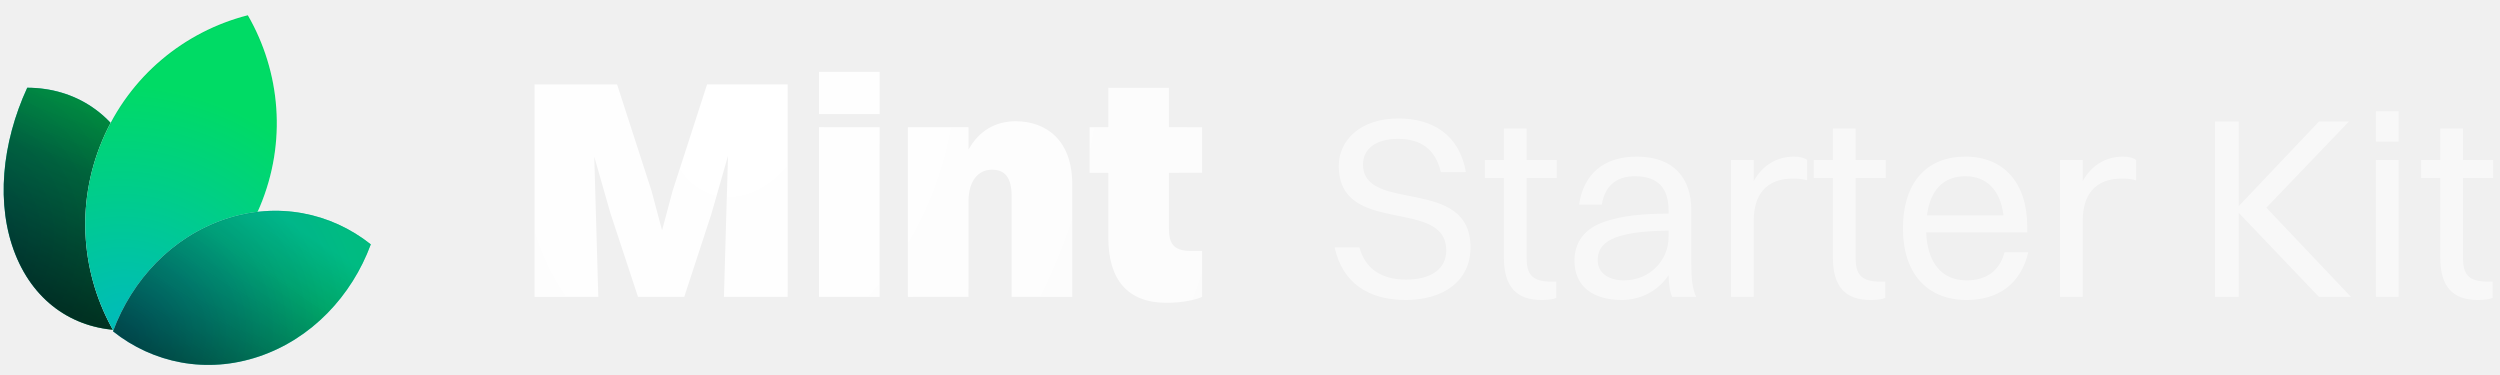
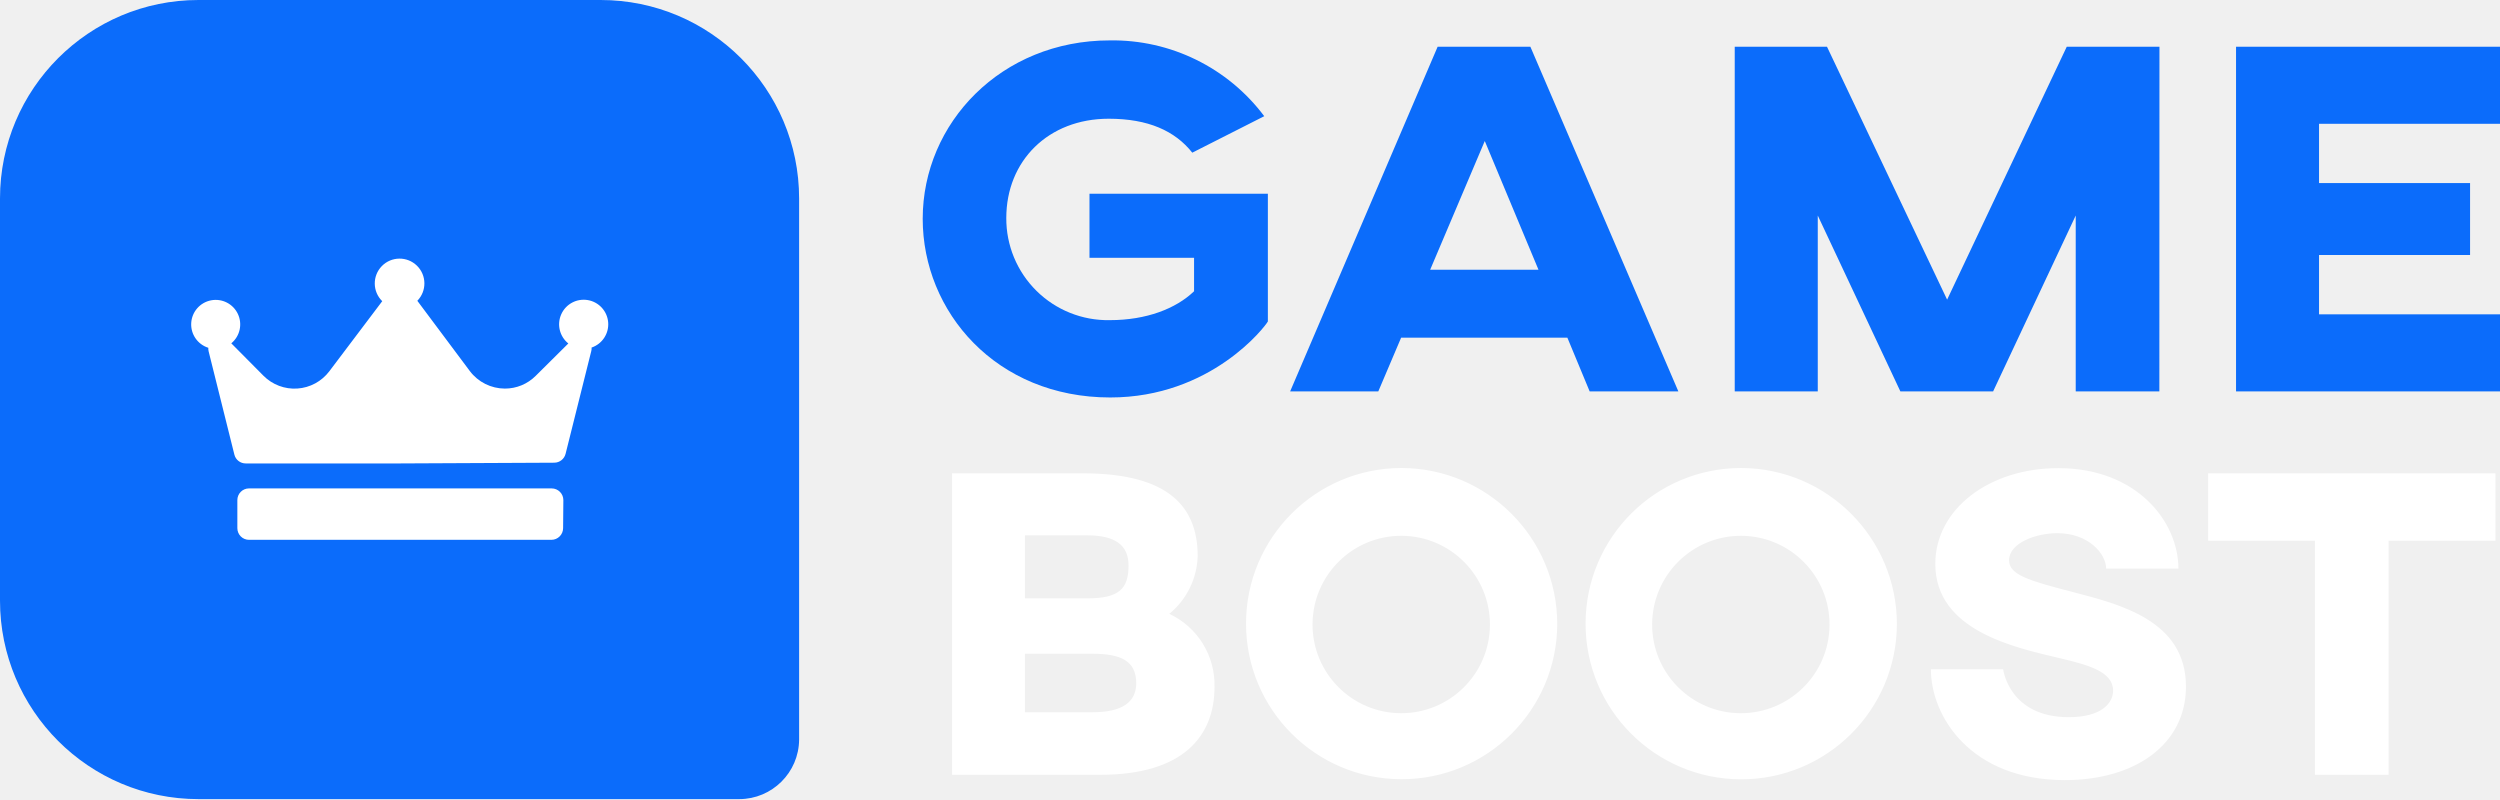
- <svg xmlns="http://www.w3.org/2000/svg" width="160" height="24" viewBox="0 0 160 24" fill="none">
-   <path d="M7.953 21.139C4.896 21.13 2.255 19.458 0.987 16.29C-0.28 13.121 0.109 9.163 1.744 5.615C4.801 5.624 7.442 7.296 8.71 10.465C9.977 13.633 9.588 17.591 7.953 21.139Z" fill="white" />
-   <path d="M7.953 21.139C4.896 21.13 2.255 19.458 0.987 16.29C-0.28 13.121 0.109 9.163 1.744 5.615C4.801 5.624 7.442 7.296 8.71 10.465C9.977 13.633 9.588 17.591 7.953 21.139Z" fill="url(#paint0_radial_115_109)" />
-   <path d="M7.953 21.139C4.896 21.13 2.255 19.458 0.987 16.29C-0.28 13.121 0.109 9.163 1.744 5.615C4.801 5.624 7.442 7.296 8.71 10.465C9.977 13.633 9.588 17.591 7.953 21.139Z" fill="black" fill-opacity="0.5" style="mix-blend-mode:hard-light" />
-   <path d="M7.953 21.139C4.896 21.13 2.255 19.458 0.987 16.29C-0.28 13.121 0.109 9.163 1.744 5.615C4.801 5.624 7.442 7.296 8.71 10.465C9.977 13.633 9.588 17.591 7.953 21.139Z" fill="url(#paint1_linear_115_109)" fill-opacity="0.5" style="mix-blend-mode:hard-light" />
-   <path d="M7.935 21.111C4.897 21.096 2.274 19.431 1.013 16.279C-0.248 13.124 0.136 9.182 1.762 5.643C4.8 5.659 7.423 7.324 8.684 10.476C9.945 13.63 9.561 17.572 7.935 21.111Z" stroke="url(#paint2_linear_115_109)" stroke-opacity="0.05" stroke-width="0.056" />
-   <path d="M7.31 21.257C11.354 20.221 14.884 17.375 16.628 13.236C18.373 9.097 17.945 4.587 15.86 0.976C11.816 2.012 8.287 4.858 6.542 8.998C4.797 13.137 5.225 17.646 7.31 21.257Z" fill="white" />
-   <path d="M7.31 21.257C11.354 20.221 14.884 17.375 16.628 13.236C18.373 9.097 17.945 4.587 15.86 0.976C11.816 2.012 8.287 4.858 6.542 8.998C4.797 13.137 5.225 17.646 7.31 21.257Z" fill="url(#paint3_radial_115_109)" />
-   <path d="M16.602 13.225C14.864 17.349 11.351 20.187 7.324 21.225C5.253 17.624 4.829 13.132 6.568 9.009C8.306 4.885 11.819 2.047 15.846 1.009C17.918 4.61 18.341 9.101 16.602 13.225Z" stroke="url(#paint4_linear_115_109)" stroke-opacity="0.05" stroke-width="0.056" />
-   <path d="M7.234 21.207C9.789 23.237 13.21 23.951 16.577 22.814C19.944 21.677 22.506 18.945 23.73 15.638C21.175 13.608 17.754 12.894 14.387 14.031C11.02 15.168 8.458 17.901 7.234 21.207Z" fill="white" />
-   <path d="M7.234 21.207C9.789 23.237 13.21 23.951 16.577 22.814C19.944 21.677 22.506 18.945 23.73 15.638C21.175 13.608 17.754 12.894 14.387 14.031C11.02 15.168 8.458 17.901 7.234 21.207Z" fill="url(#paint5_radial_115_109)" />
-   <path d="M7.234 21.207C9.789 23.237 13.21 23.951 16.577 22.814C19.944 21.677 22.506 18.945 23.73 15.638C21.175 13.608 17.754 12.894 14.387 14.031C11.02 15.168 8.458 17.901 7.234 21.207Z" fill="black" fill-opacity="0.2" style="mix-blend-mode:hard-light" />
-   <path d="M7.234 21.207C9.789 23.237 13.21 23.951 16.577 22.814C19.944 21.677 22.506 18.945 23.73 15.638C21.175 13.608 17.754 12.894 14.387 14.031C11.02 15.168 8.458 17.901 7.234 21.207Z" fill="url(#paint6_linear_115_109)" fill-opacity="0.5" style="mix-blend-mode:hard-light" />
-   <path d="M16.568 22.787C13.218 23.918 9.814 23.212 7.267 21.198C8.492 17.907 11.044 15.189 14.396 14.058C17.747 12.927 21.15 13.633 23.697 15.648C22.472 18.938 19.92 21.656 16.568 22.787Z" stroke="url(#paint7_linear_115_109)" stroke-opacity="0.05" stroke-width="0.056" />
-   <path d="M34.212 19V5.4H39.492L41.692 12.2L42.372 14.74L43.052 12.2L45.252 5.4H50.412V19H46.332L46.592 9.98L45.532 13.68L43.792 19H40.832L39.052 13.6L38.032 10.02L38.292 19H34.212ZM52.416 7.3V4.6H56.295V7.3H52.416ZM52.416 19V8.14H56.295V19H52.416ZM58.104 19V8.14H61.984V9.58C62.664 8.34 63.744 7.76 65.004 7.76C66.964 7.76 68.624 8.98 68.624 11.78V19H64.744V12.56C64.744 11.34 64.304 10.86 63.484 10.86C62.604 10.86 61.984 11.58 61.984 12.88V19H58.104ZM70.933 15.22V11.06H69.733V8.14H70.933V5.62H74.813V8.14H76.933V11.06H74.813V14.6C74.813 15.5 75.033 16.06 76.213 16.06H76.933V19C76.493 19.2 75.673 19.38 74.653 19.38C72.153 19.38 70.933 17.88 70.933 15.22Z" fill="url(#paint8_radial_115_109)" />
-   <path d="M87.232 10.519C87.232 13.687 94.112 11.229 94.112 15.832C94.112 17.994 92.364 19.198 89.971 19.198C87.562 19.198 85.912 18.093 85.417 15.832H87.001C87.364 17.169 88.371 17.895 89.987 17.895C91.671 17.895 92.561 17.152 92.561 16.03C92.561 12.598 85.681 15.155 85.681 10.618C85.681 9.001 87.034 7.582 89.509 7.582C91.671 7.582 93.403 8.621 93.816 11.014H92.215C91.868 9.529 90.912 8.886 89.476 8.886C88.057 8.886 87.232 9.529 87.232 10.519ZM96.25 16.476V11.393H95.029V10.239H96.25V8.226H97.702V10.239H99.632V11.393H97.702V16.476C97.702 17.532 98.015 18.026 99.302 18.026H99.599V19.066C99.434 19.148 99.071 19.198 98.659 19.198C97.025 19.198 96.25 18.323 96.25 16.476ZM102.516 13.093H101.064C101.345 11.162 102.615 10.024 104.76 10.024C107.103 10.024 108.242 11.393 108.242 13.44V16.888C108.242 17.895 108.324 18.521 108.555 19H107.021C106.856 18.654 106.806 18.142 106.79 17.614C106.047 18.72 104.859 19.198 103.803 19.198C101.988 19.198 100.767 18.357 100.767 16.69C100.767 15.486 101.427 14.611 102.714 14.182C103.902 13.786 105.107 13.687 106.79 13.671V13.473C106.79 12.053 106.13 11.278 104.628 11.278C103.374 11.278 102.698 11.971 102.516 13.093ZM102.252 16.657C102.252 17.465 102.929 17.944 103.952 17.944C105.569 17.944 106.79 16.674 106.79 15.172V14.759C103.061 14.793 102.252 15.585 102.252 16.657ZM110.787 19V10.239H112.239V11.591C112.833 10.519 113.774 10.024 114.83 10.024C115.176 10.024 115.49 10.107 115.655 10.239V11.542C115.407 11.46 115.094 11.427 114.747 11.427C112.998 11.427 112.239 12.515 112.239 14.1V19H110.787ZM117.305 16.476V11.393H116.084V10.239H117.305V8.226H118.757V10.239H120.688V11.393H118.757V16.476C118.757 17.532 119.071 18.026 120.358 18.026H120.655V19.066C120.49 19.148 120.127 19.198 119.714 19.198C118.081 19.198 117.305 18.323 117.305 16.476ZM129.809 16.145C129.33 18.192 127.862 19.198 125.865 19.198C123.324 19.198 121.79 17.482 121.79 14.627C121.79 11.658 123.324 10.024 125.783 10.024C128.258 10.024 129.743 11.723 129.743 14.512V14.875H123.275C123.357 16.838 124.281 17.944 125.865 17.944C127.103 17.944 127.977 17.35 128.291 16.145H129.809ZM125.783 11.278C124.38 11.278 123.539 12.152 123.324 13.786H128.225C128.027 12.169 127.152 11.278 125.783 11.278ZM131.843 19V10.239H133.295V11.591C133.889 10.519 134.829 10.024 135.885 10.024C136.232 10.024 136.545 10.107 136.71 10.239V11.542C136.463 11.46 136.149 11.427 135.803 11.427C134.054 11.427 133.295 12.515 133.295 14.1V19H131.843ZM141.763 19V7.78H143.281V13.192L148.413 7.78H150.327L145.047 13.291L150.459 19H148.413L143.281 13.621V19H141.763ZM152.06 9.067V7.12H153.512V9.067H152.06ZM152.06 19V10.239H153.512V19H152.06ZM156.178 16.476V11.393H154.957V10.239H156.178V8.226H157.63V10.239H159.56V11.393H157.63V16.476C157.63 17.532 157.943 18.026 159.23 18.026H159.527V19.066C159.362 19.148 158.999 19.198 158.587 19.198C156.953 19.198 156.178 18.323 156.178 16.476Z" fill="white" fill-opacity="0.55" />
-   <defs>
-     <radialGradient id="paint0_radial_115_109" cx="0" cy="0" r="1" gradientUnits="userSpaceOnUse" gradientTransform="translate(-3.00503 15.023) rotate(-10.029) scale(17.9572 17.784)">
-       <stop stop-color="#00B0BB" />
-       <stop offset="1" stop-color="#00DB65" />
-     </radialGradient>
-     <linearGradient id="paint1_linear_115_109" x1="7.39" y1="4.813" x2="1.63" y2="18.689" gradientUnits="userSpaceOnUse">
-       <stop stop-color="#18E299" />
-       <stop offset="1" />
-     </linearGradient>
-     <linearGradient id="paint2_linear_115_109" x1="7.948" y1="8.016" x2="1.761" y2="18.746" gradientUnits="userSpaceOnUse">
-       <stop />
-       <stop offset="1" stop-opacity="0" />
-     </linearGradient>
-     <radialGradient id="paint3_radial_115_109" cx="0" cy="0" r="1" gradientUnits="userSpaceOnUse" gradientTransform="translate(8.11404 20.8822) rotate(-75.7542) scale(21.6246 23.7772)">
-       <stop stop-color="#00BBBB" />
-       <stop offset="0.713" stop-color="#00DB65" />
-     </radialGradient>
-     <linearGradient id="paint4_linear_115_109" x1="7.602" y1="5.871" x2="15.556" y2="16.372" gradientUnits="userSpaceOnUse">
-       <stop />
-       <stop offset="1" stop-opacity="0" />
-     </linearGradient>
-     <radialGradient id="paint5_radial_115_109" cx="0" cy="0" r="1" gradientUnits="userSpaceOnUse" gradientTransform="translate(7.84537 21.5181) rotate(-20.3525) scale(18.5603 17.32)">
-       <stop stop-color="#00B0BB" />
-       <stop offset="1" stop-color="#00DB65" />
-     </radialGradient>
-     <linearGradient id="paint6_linear_115_109" x1="16.808" y1="13.007" x2="10.041" y2="22.994" gradientUnits="userSpaceOnUse">
-       <stop stop-color="#00B1BC" />
-       <stop offset="1" />
-     </linearGradient>
-     <linearGradient id="paint7_linear_115_109" x1="16.808" y1="13.007" x2="14.169" y2="23.841" gradientUnits="userSpaceOnUse">
-       <stop />
-       <stop offset="1" stop-opacity="0" />
-     </linearGradient>
-     <radialGradient id="paint8_radial_115_109" cx="0" cy="0" r="1" gradientUnits="userSpaceOnUse" gradientTransform="translate(47.2781 7) rotate(19.0047) scale(67.5582 85.7506)">
-       <stop stop-color="white" />
-       <stop offset="1" stop-color="white" stop-opacity="0.5" />
-     </radialGradient>
-   </defs>
+ <svg xmlns="http://www.w3.org/2000/svg" data-name="Layer 1" viewBox="0 0 503.68 161">
+   <path d="M40 0h81a40 40 0 0 1 40 40v109a12.08 12.08 0 0 1-12.08 12H40a40 40 0 0 1-40-40V40A40 40 0 0 1 40 0Z" fill="#0b6cfb" />
+   <path d="M119.19 70.01a2.1 2.1 0 0 1-.06.7l-5.18 20.72a2.36 2.36 0 0 1-2.27 1.79l-31.09.15H49.5a2.34 2.34 0 0 1-2.28-1.78l-5.19-20.81a2.47 2.47 0 0 1-.06-.71 4.94 4.94 0 1 1 4.63-.9l6.48 6.53a8.8 8.8 0 0 0 13.27-.9l10.66-14.12a5 5 0 1 1 7.07-.08l10.58 14.16a8.86 8.86 0 0 0 7.05 3.53 8.74 8.74 0 0 0 6.22-2.57l6.57-6.52a4.95 4.95 0 1 1 4.73.81Zm-5.69 30.74a2.36 2.36 0 0 0-2.36-2.35H50.17a2.35 2.35 0 0 0-2.35 2.35v5.66a2.35 2.35 0 0 0 2.35 2.35h60.92a2.36 2.36 0 0 0 2.36-2.35Z" fill="#fff" />
+   <path d="m254.71 23.41-14.5 7.35c-3.47-4.39-8.88-6.84-16.84-6.84-12.16 0-20.63 8.47-20.63 20a20.46 20.46 0 0 0 20.83 20.58c7.45 0 13.38-2.34 17-5.82v-6.74H219.5V39.03h35.94v25.73c-.51 1-11.44 15.32-31.76 15.32-23 0-37.78-17.26-37.78-36 0-19.3 15.83-35.94 37.68-35.94a38.13 38.13 0 0 1 31.13 15.27Zm61.07 44.62h-33.49l-4.6 10.82h-17.76l29.71-69.43h18.69l29.81 69.43h-17.87Zm-5.82-13.69-10.82-25.93-11 25.93Zm125.09 24.51H418.2V43.42l-16.64 35.43h-18.69l-16.64-35.43v35.43H349.5V9.42h18.59l24.2 50.95 24.1-50.95h18.68Zm68.63-69.43v15.52h-36.46v11.94h30.43v14.5h-30.43v11.95h36.46v15.52H450.5V9.42Z" fill="#0b6cfb" />
+   <path d="M244.69 138.41c0 9.92-6.34 17.69-23 17.69h-29.88V95.36h26.36c17.59 0 23.13 7 23.13 16.7a15.62 15.62 0 0 1-5.72 11.61 15.81 15.81 0 0 1 9.11 14.74Zm-17.32-24.47c0-4.11-2.68-6.08-8.31-6.08H206.5v12.69h12.6c6.3 0 8.27-1.88 8.27-6.61Zm-7.33 17.77H206.5v11.79h13.58q8.85 0 8.84-5.89c-.04-4.47-3.07-5.9-8.88-5.9Zm93.7-5.98a31.35 31.35 0 1 1-31.35-31.44 31.46 31.46 0 0 1 31.35 31.44Zm-49.3 0a17.87 17.87 0 1 0 17.95-17.78 17.88 17.88 0 0 0-17.95 17.78Zm117.73 0a31.36 31.36 0 1 1-31.35-31.44 31.47 31.47 0 0 1 31.35 31.44Zm-49.31 0a17.87 17.87 0 1 0 18-17.78 17.88 17.88 0 0 0-18 17.78Zm106.03-11.17h-14.56c0-3-3.57-7.14-9.83-7.14-4.37 0-9.73 2-9.73 5.45 0 2.94 4 4.11 12.59 6.34 9.56 2.5 23.05 5.71 23.05 19.11 0 11.62-10.18 18.85-24.39 18.85-19 0-27-12.86-27-22.33h14.56s1.16 9.65 13.22 9.65c6.52 0 8.93-2.77 8.93-5.36 0-3.84-5.09-5.18-10.72-6.52-9.11-2.15-25.1-5.54-25.1-19 0-11.08 10.9-19.29 24.74-19.29 15.85-.03 24.24 10.77 24.24 20.24Zm63.87-5.62h-21.53v47.16H466.4v-47.16h-21.52V95.36h57.88Z" fill="#fff" />
</svg>
